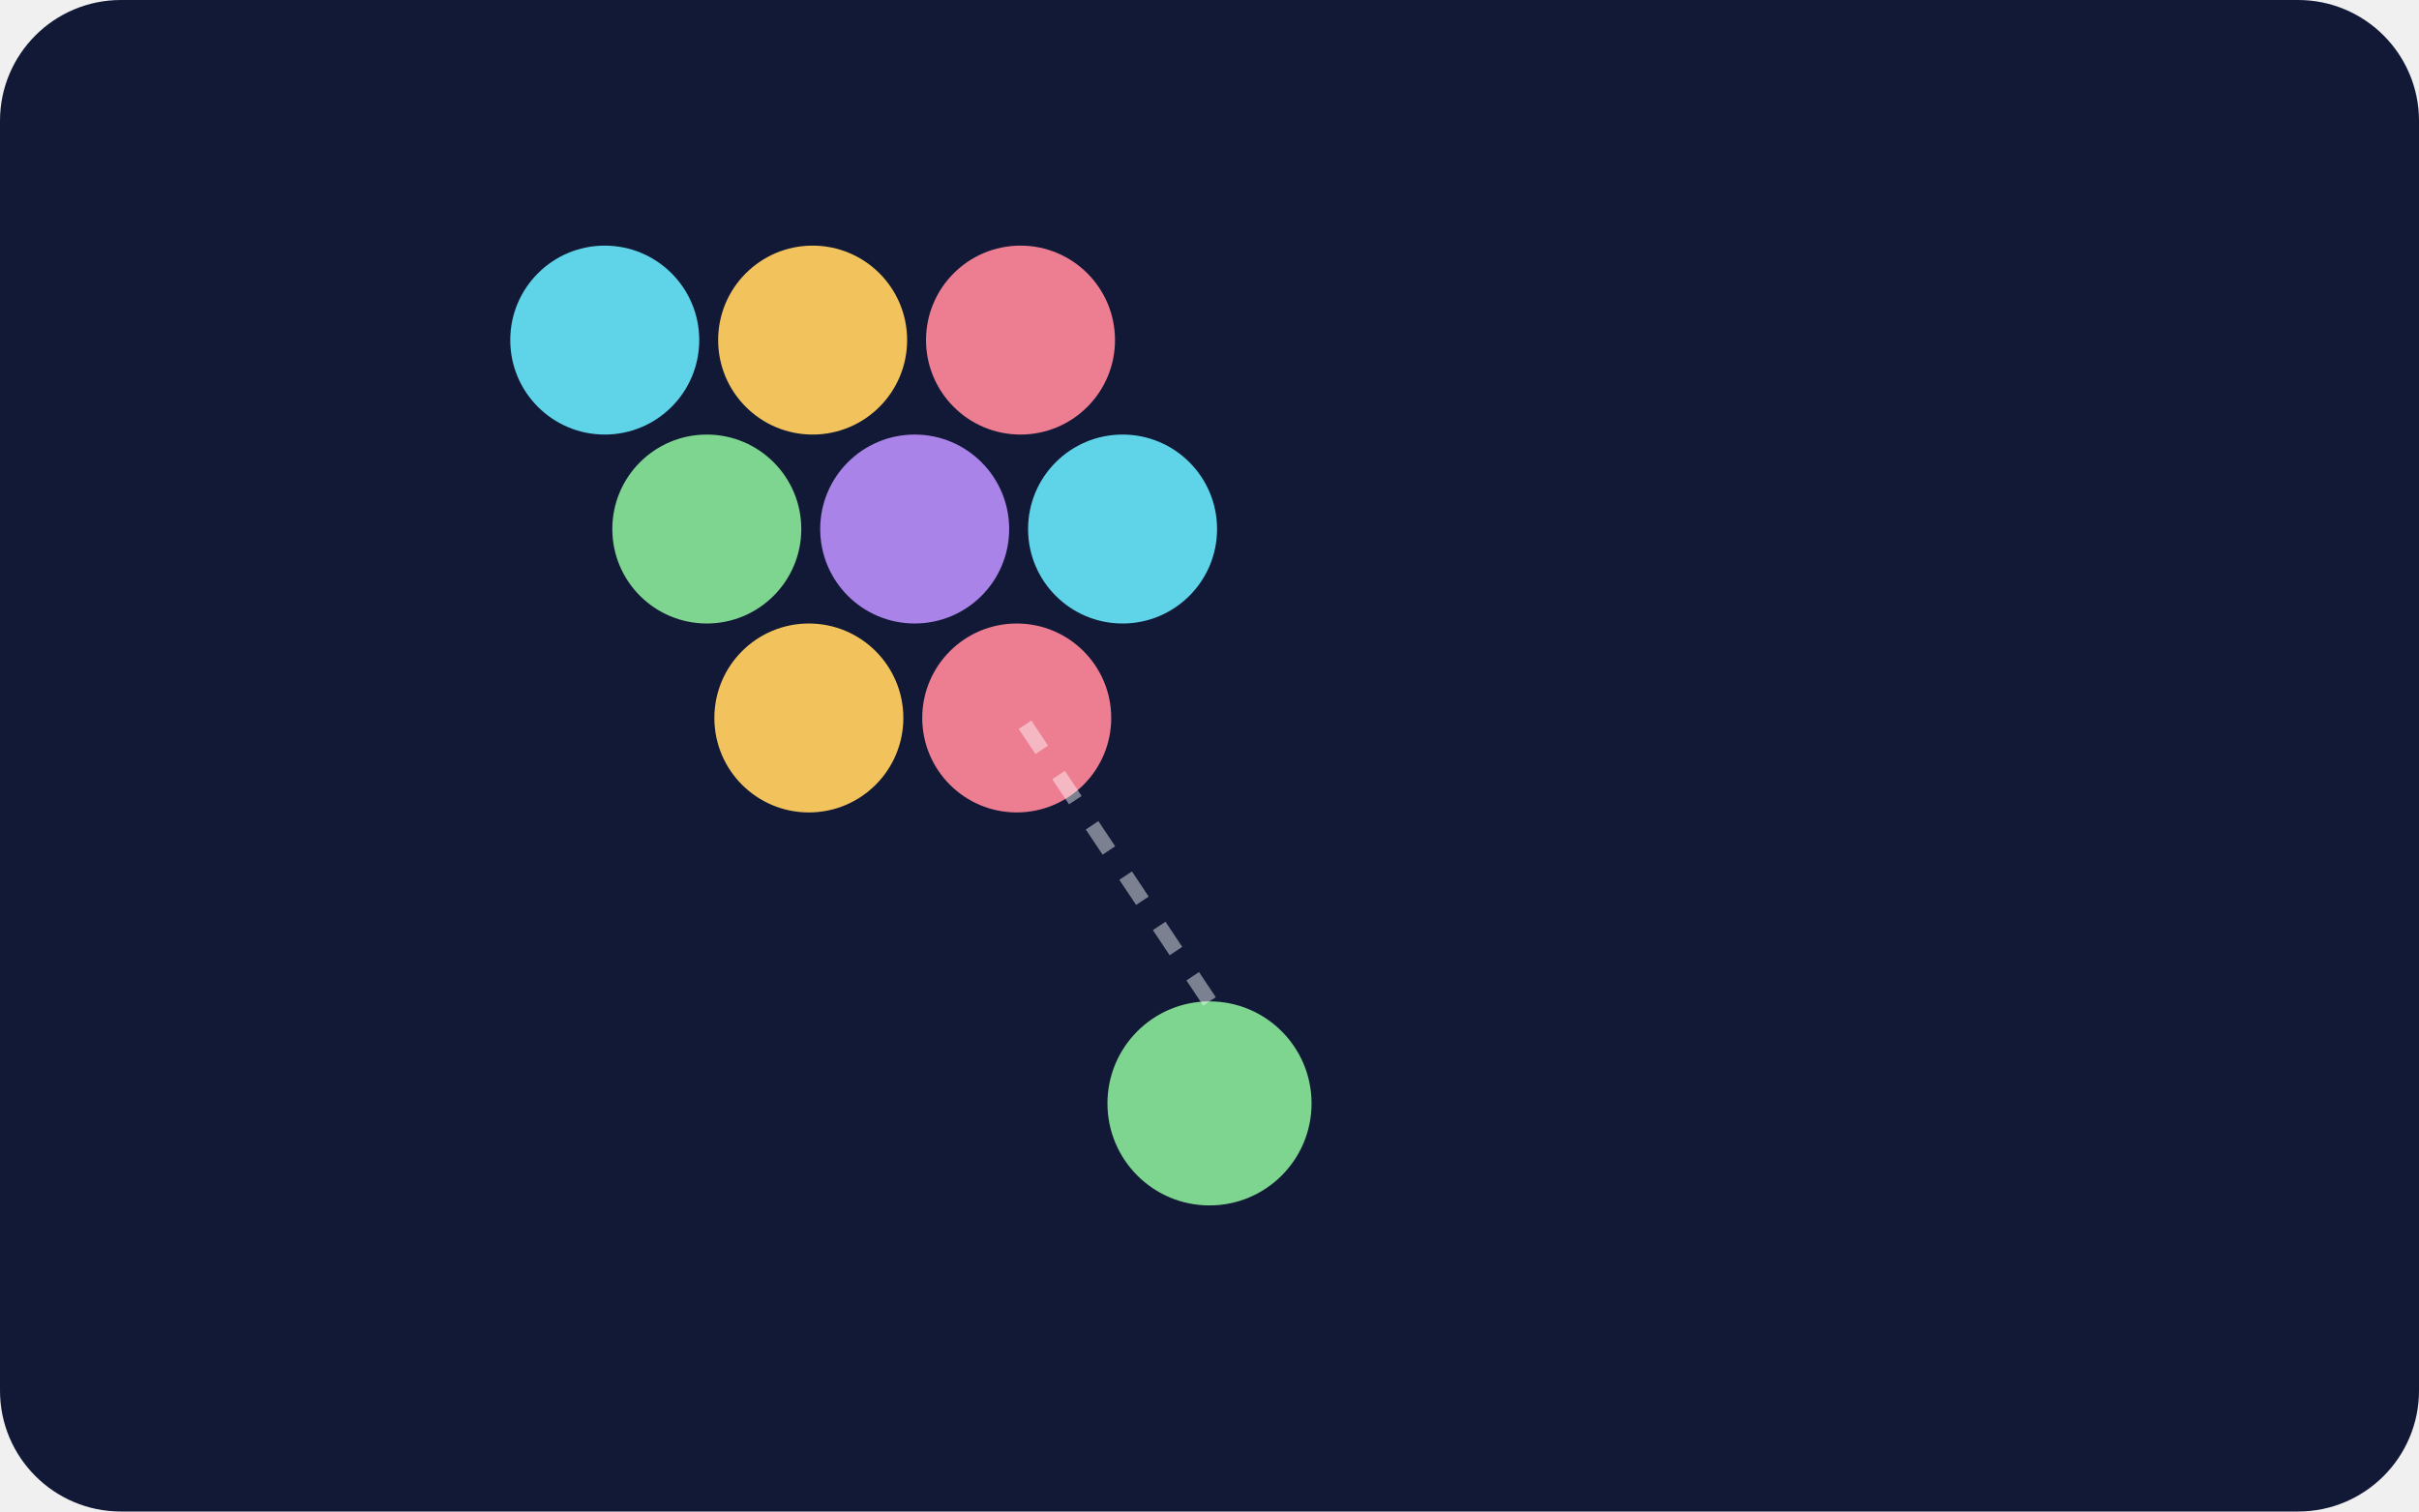
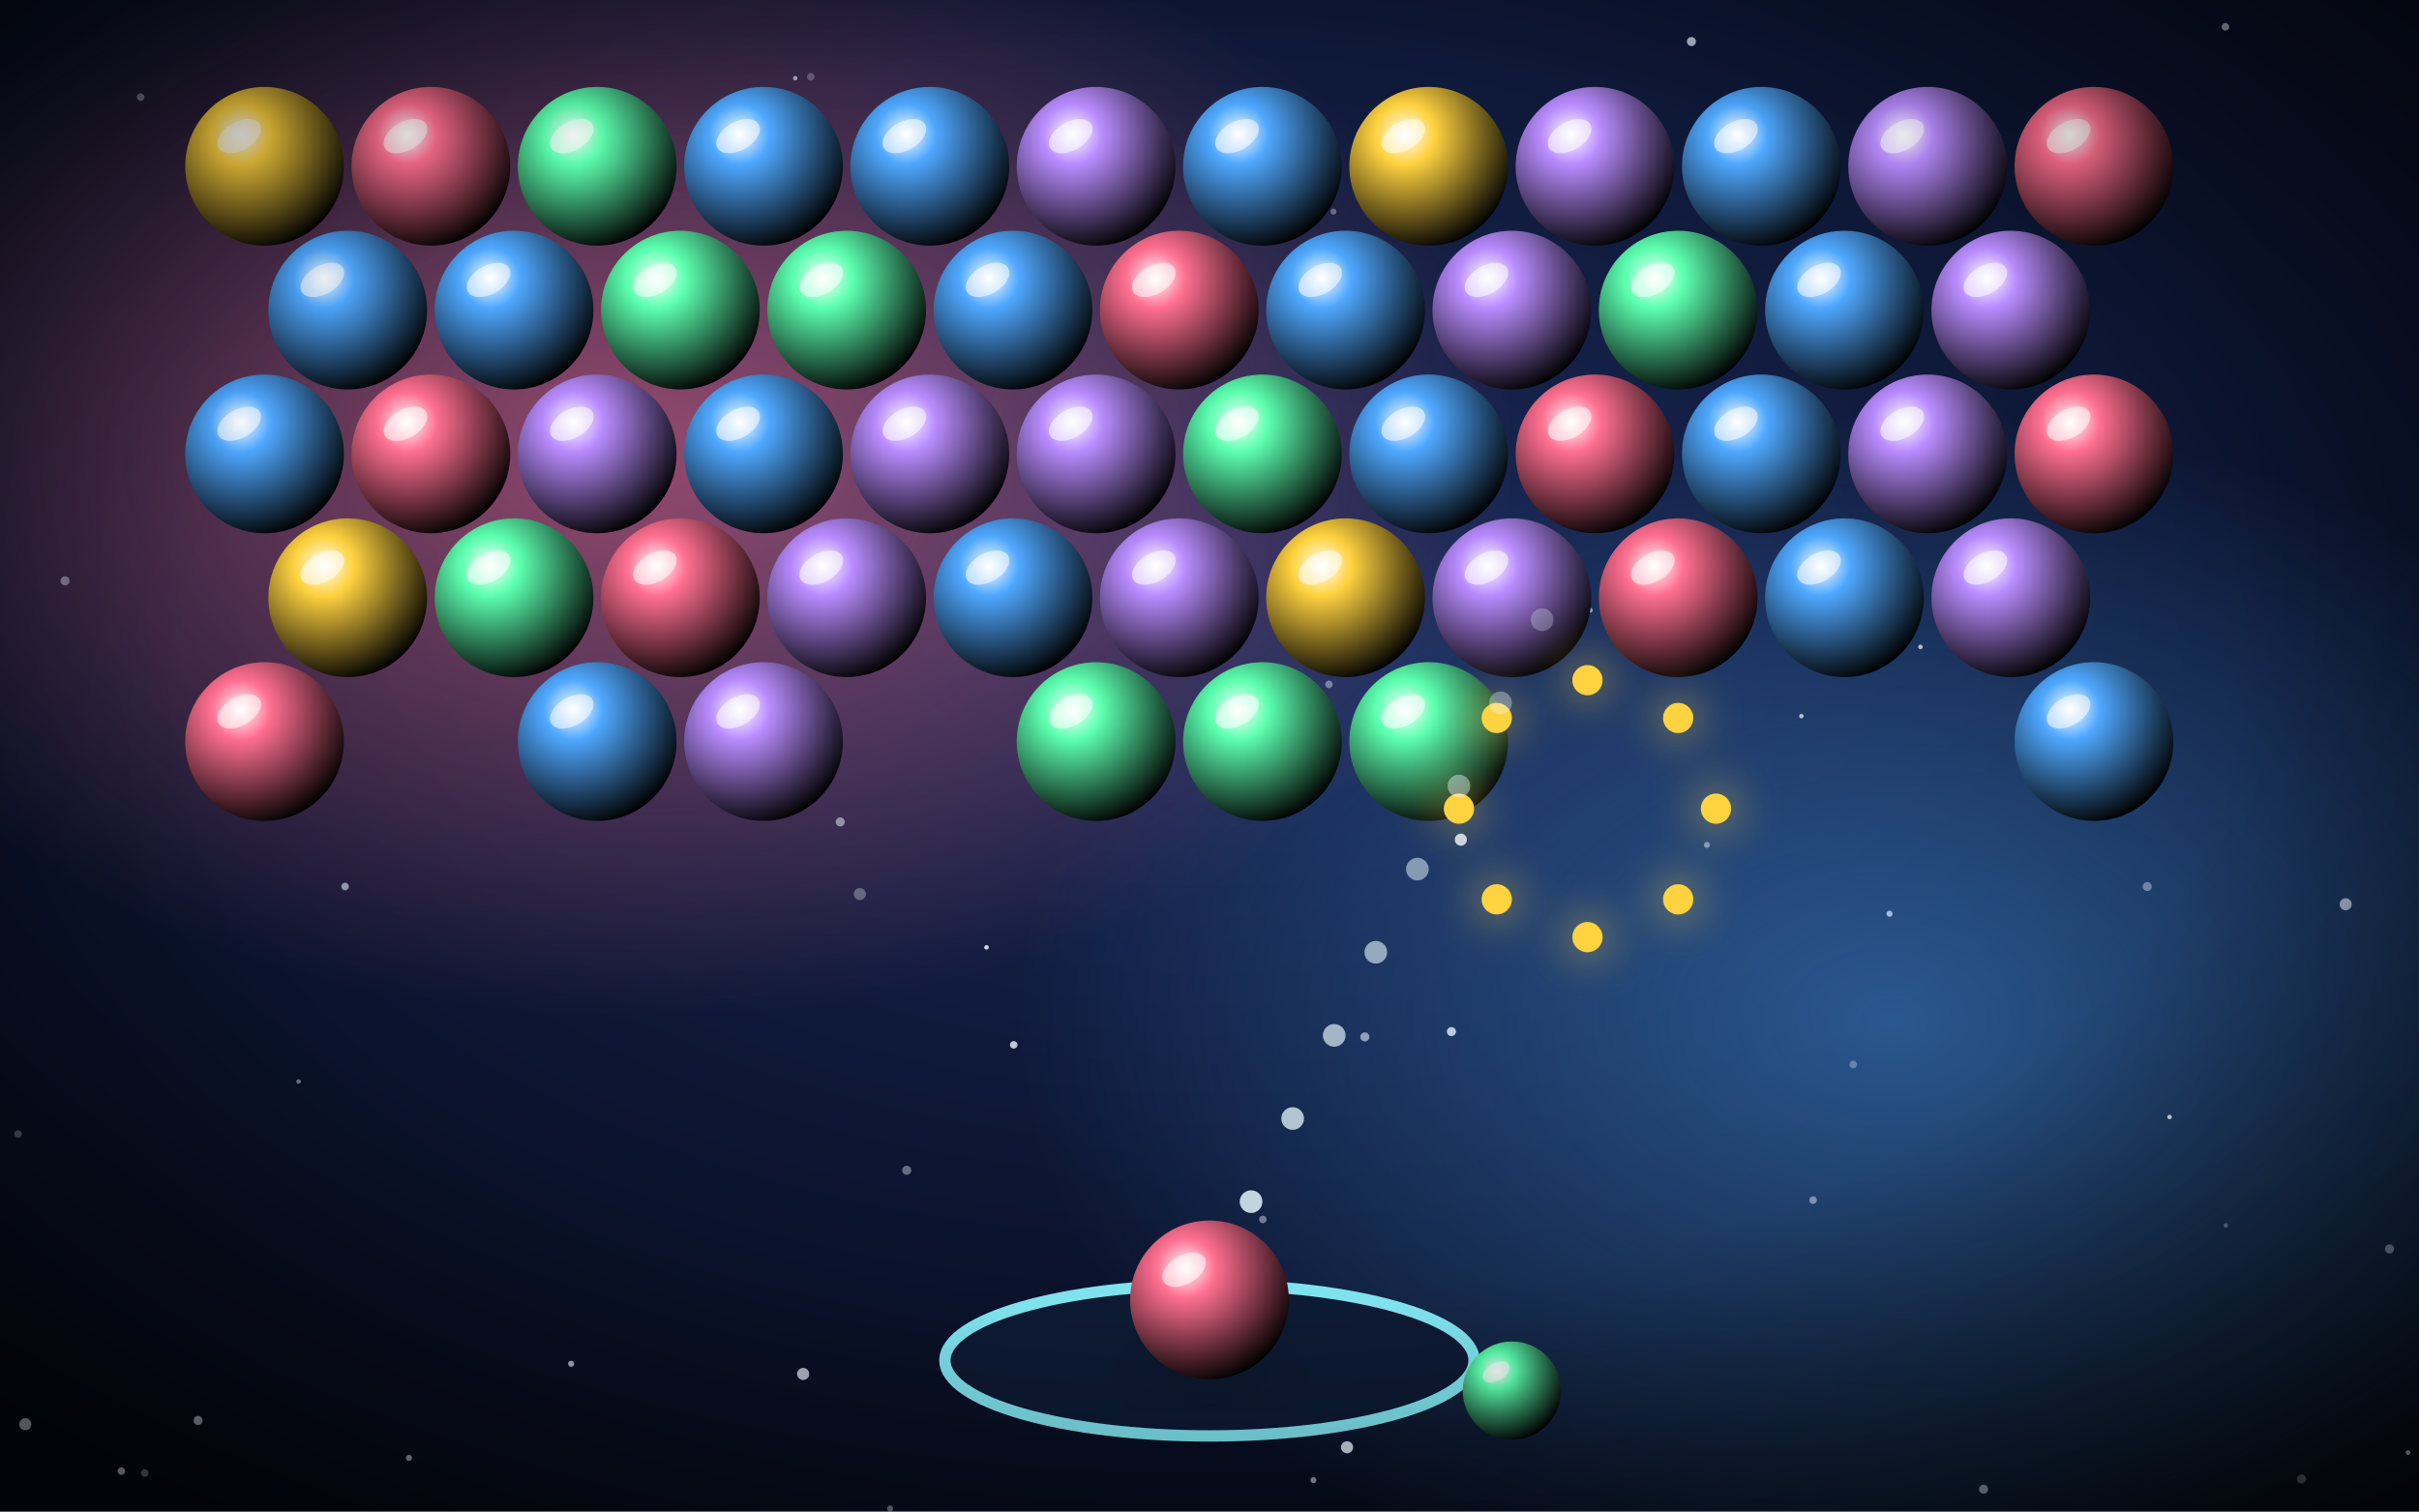
<svg xmlns="http://www.w3.org/2000/svg" viewBox="0 0 640 400">
-   <rect width="640" height="400" rx="32" fill="#111936" />
-   <g>
-     <circle cx="160" cy="90" r="25" fill="#5fd4e8" />
-     <circle cx="215" cy="90" r="25" fill="#f2c35c" />
-     <circle cx="270" cy="90" r="25" fill="#ed7d91" />
-     <circle cx="187" cy="140" r="25" fill="#7ed58f" />
-     <circle cx="242" cy="140" r="25" fill="#a983e8" />
-     <circle cx="297" cy="140" r="25" fill="#5fd4e8" />
-     <circle cx="214" cy="190" r="25" fill="#f2c35c" />
-     <circle cx="269" cy="190" r="25" fill="#ed7d91" />
+   <defs>
+     <radialGradient id="bg" cx="50%" cy="38%" r="75%">
+       <stop offset="0" stop-color="#1b2a5a" />
+       <stop offset=".55" stop-color="#0c1532" />
+       <stop offset="1" stop-color="#050913" />
+     </radialGradient>
+     <radialGradient id="neb1" cx="50%" cy="50%" r="50%">
+       <stop offset="0" stop-color="#ff6f91" stop-opacity=".55" />
+       <stop offset="1" stop-color="#ff6f91" stop-opacity="0" />
+     </radialGradient>
+     <radialGradient id="neb2" cx="50%" cy="50%" r="50%">
+       <stop offset="0" stop-color="#4fa8ff" stop-opacity=".45" />
+       <stop offset="1" stop-color="#4fa8ff" stop-opacity="0" />
+     </radialGradient>
+     <radialGradient id="floor" cx="50%" cy="50%" r="50%">
+       <stop offset="0" stop-color="#ff6f91" stop-opacity=".55" />
+       <stop offset="1" stop-color="#ff6f91" stop-opacity="0" />
+     </radialGradient>
+     <radialGradient id="vig" cx="50%" cy="45%" r="70%">
+       <stop offset=".6" stop-color="#000" stop-opacity="0" />
+       <stop offset="1" stop-color="#000" stop-opacity=".55" />
+     </radialGradient>
+     <linearGradient id="chrome" x1="0" y1="0" x2="0" y2="1">
+       <stop offset="0" stop-color="#f6fbff" />
+       <stop offset=".45" stop-color="#9fb0c4" />
+       <stop offset=".55" stop-color="#5d6c80" />
+       <stop offset="1" stop-color="#cfdbe8" />
+     </linearGradient>
+     <filter id="glow" x="-50%" y="-50%" width="200%" height="200%">
+       <feGaussianBlur stdDeviation="6" result="b" />
+       <feMerge>
+         <feMergeNode in="b" />
+         <feMergeNode in="SourceGraphic" />
+       </feMerge>
+     </filter>
+     <filter id="soft" x="-50%" y="-50%" width="200%" height="200%">
+       <feGaussianBlur stdDeviation="10" />
+     </filter>
+     <filter id="shadow" x="-30%" y="-30%" width="160%" height="160%">
+       <feDropShadow dx="0" dy="8" stdDeviation="8" flood-color="#000" flood-opacity=".55" />
+     </filter>
+   </defs>
+   <rect width="640" height="400" fill="url(#bg)" />
+   <ellipse cx="170" cy="120" rx="230" ry="150" fill="url(#neb1)" />
+   <ellipse cx="500" cy="270" rx="230" ry="160" fill="url(#neb2)" />
+   <circle cx="334.1" cy="322.7" r="1" fill="#e8f1ff" opacity="0.44" />
+   <circle cx="490.3" cy="281.7" r="1" fill="#e8f1ff" opacity="0.32" />
+   <circle cx="17.2" cy="153.7" r="1.2" fill="#e8f1ff" opacity="0.41" />
+   <circle cx="321.0" cy="127.0" r="1.2" fill="#e8f1ff" opacity="0.34" />
+   <circle cx="352.8" cy="56.0" r="0.8" fill="#e8f1ff" opacity="0.35" />
+   <circle cx="451.6" cy="223.6" r="0.8" fill="#e8f1ff" opacity="0.47" />
+   <circle cx="79.0" cy="286.2" r="0.6" fill="#e8f1ff" opacity="0.45" />
+   <circle cx="52.4" cy="375.9" r="1.2" fill="#e8f1ff" opacity="0.67" />
+   <circle cx="384.0" cy="273.0" r="1.2" fill="#e8f1ff" opacity="0.78" />
+   <circle cx="588.8" cy="7.1" r="1" fill="#e8f1ff" opacity="0.62" />
+   <circle cx="574.0" cy="295.6" r="0.6" fill="#e8f1ff" opacity="0.87" />
+   <circle cx="239.9" cy="309.7" r="1.2" fill="#e8f1ff" opacity="0.41" />
+   <circle cx="356.4" cy="383.0" r="1.6" fill="#e8f1ff" opacity="0.87" />
+   <circle cx="37.2" cy="25.7" r="1" fill="#e8f1ff" opacity="0.38" />
+   <circle cx="386.5" cy="222.2" r="1.6" fill="#e8f1ff" opacity="0.84" />
+   <circle cx="160.1" cy="123.0" r="1" fill="#e8f1ff" opacity="0.46" />
+   <circle cx="212.5" cy="363.6" r="1.6" fill="#e8f1ff" opacity="0.76" />
+   <circle cx="214.5" cy="20.3" r="1" fill="#e8f1ff" opacity="0.26" />
+   <circle cx="476.6" cy="189.5" r="0.6" fill="#e8f1ff" opacity="0.72" />
+   <circle cx="198.3" cy="30.0" r="1.2" fill="#e8f1ff" opacity="0.26" />
+   <circle cx="361.1" cy="274.4" r="1.2" fill="#e8f1ff" opacity="0.57" />
+   <circle cx="608.9" cy="391.4" r="1.2" fill="#e8f1ff" opacity="0.37" />
+   <circle cx="637.1" cy="384.4" r="0.6" fill="#e8f1ff" opacity="0.84" />
+   <circle cx="32.1" cy="389.3" r="1" fill="#e8f1ff" opacity="0.77" />
+   <circle cx="588.9" cy="324.3" r="0.6" fill="#e8f1ff" opacity="0.35" />
+   <circle cx="268.2" cy="276.5" r="1" fill="#e8f1ff" opacity="0.80" />
+   <circle cx="420.8" cy="161.5" r="0.6" fill="#e8f1ff" opacity="0.60" />
+   <circle cx="347.5" cy="391.7" r="0.8" fill="#e8f1ff" opacity="0.60" />
+   <circle cx="169.7" cy="65.4" r="1" fill="#e8f1ff" opacity="0.28" />
+   <circle cx="568.1" cy="234.6" r="1.2" fill="#e8f1ff" opacity="0.39" />
+   <circle cx="261.0" cy="250.7" r="0.6" fill="#e8f1ff" opacity="0.88" />
+   <circle cx="481.1" cy="91.6" r="1" fill="#e8f1ff" opacity="0.78" />
+   <circle cx="620.6" cy="239.3" r="1.6" fill="#e8f1ff" opacity="0.62" />
+   <circle cx="270.5" cy="357.4" r="1" fill="#e8f1ff" opacity="0.88" />
+   <circle cx="108.2" cy="385.8" r="0.8" fill="#e8f1ff" opacity="0.65" />
+   <circle cx="235.5" cy="399.2" r="0.8" fill="#e8f1ff" opacity="0.45" />
+   <circle cx="227.5" cy="236.6" r="1.6" fill="#e8f1ff" opacity="0.32" />
+   <circle cx="6.7" cy="376.9" r="1.6" fill="#e8f1ff" opacity="0.75" />
+   <circle cx="287.6" cy="178.2" r="1.6" fill="#e8f1ff" opacity="0.34" />
+   <circle cx="351.6" cy="181.1" r="1" fill="#e8f1ff" opacity="0.42" />
+   <circle cx="632.2" cy="330.5" r="1.2" fill="#e8f1ff" opacity="0.47" />
+   <circle cx="210.4" cy="20.7" r="0.6" fill="#e8f1ff" opacity="0.59" />
+   <circle cx="447.5" cy="11.0" r="1.2" fill="#e8f1ff" opacity="0.71" />
+   <circle cx="192.9" cy="81.6" r="0.6" fill="#e8f1ff" opacity="0.76" />
+   <circle cx="524.8" cy="394.1" r="1.2" fill="#e8f1ff" opacity="0.60" />
+   <circle cx="485.9" cy="88.8" r="0.6" fill="#e8f1ff" opacity="0.80" />
+   <circle cx="508.1" cy="171.2" r="0.6" fill="#e8f1ff" opacity="0.73" />
+   <circle cx="38.3" cy="389.8" r="1" fill="#e8f1ff" opacity="0.43" />
+   <circle cx="222.3" cy="217.5" r="1.2" fill="#e8f1ff" opacity="0.51" />
+   <circle cx="4.8" cy="300.1" r="1" fill="#e8f1ff" opacity="0.30" />
+   <circle cx="479.7" cy="317.6" r="1" fill="#e8f1ff" opacity="0.46" />
+   <circle cx="75.2" cy="50.9" r="0.8" fill="#e8f1ff" opacity="0.85" />
+   <circle cx="526.0" cy="177.0" r="1" fill="#e8f1ff" opacity="0.41" />
+   <circle cx="435.8" cy="124.2" r="0.8" fill="#e8f1ff" opacity="0.56" />
+   <circle cx="82.0" cy="201.9" r="1.6" fill="#e8f1ff" opacity="0.35" />
+   <circle cx="188.0" cy="174.4" r="1.6" fill="#e8f1ff" opacity="0.83" />
+   <circle cx="499.9" cy="241.8" r="0.8" fill="#e8f1ff" opacity="0.68" />
+   <circle cx="91.3" cy="234.6" r="1" fill="#e8f1ff" opacity="0.57" />
+   <circle cx="558.8" cy="112.6" r="1.2" fill="#e8f1ff" opacity="0.29" />
+   <circle cx="151.1" cy="360.9" r="0.8" fill="#e8f1ff" opacity="0.76" />
+   <defs>
+     <radialGradient id="o0_0" cx="35%" cy="30%" r="75%">
+       <stop offset="0" stop-color="#ffffff" />
+       <stop offset=".25" stop-color="#ffd23f" />
+       <stop offset="1" stop-color="#000" />
+     </radialGradient>
+   </defs>
+   <circle cx="70" cy="44.0" r="21" fill="url(#o0_0)" />
+   <ellipse cx="63.28" cy="36.02" rx="6.3" ry="3.78" fill="#fff" opacity=".55" transform="rotate(-30 63.28 36.02)" />
+   <defs>
+     <radialGradient id="o0_1" cx="35%" cy="30%" r="75%">
+       <stop offset="0" stop-color="#ffffff" />
+       <stop offset=".25" stop-color="#ff6f91" />
+       <stop offset="1" stop-color="#000" />
+     </radialGradient>
+   </defs>
+   <circle cx="114" cy="44.0" r="21" fill="url(#o0_1)" />
+   <ellipse cx="107.28" cy="36.02" rx="6.3" ry="3.78" fill="#fff" opacity=".55" transform="rotate(-30 107.28 36.02)" />
+   <defs>
+     <radialGradient id="o0_2" cx="35%" cy="30%" r="75%">
+       <stop offset="0" stop-color="#ffffff" />
+       <stop offset=".25" stop-color="#5cffb0" />
+       <stop offset="1" stop-color="#000" />
+     </radialGradient>
+   </defs>
+   <circle cx="158" cy="44.0" r="21" fill="url(#o0_2)" />
+   <ellipse cx="151.28" cy="36.02" rx="6.3" ry="3.78" fill="#fff" opacity=".55" transform="rotate(-30 151.28 36.02)" />
+   <defs>
+     <radialGradient id="o0_3" cx="35%" cy="30%" r="75%">
+       <stop offset="0" stop-color="#ffffff" />
+       <stop offset=".25" stop-color="#4fa8ff" />
+       <stop offset="1" stop-color="#000" />
+     </radialGradient>
+   </defs>
+   <circle cx="202" cy="44.0" r="21" fill="url(#o0_3)" />
+   <ellipse cx="195.28" cy="36.02" rx="6.3" ry="3.78" fill="#fff" opacity=".55" transform="rotate(-30 195.28 36.02)" />
+   <defs>
+     <radialGradient id="o0_4" cx="35%" cy="30%" r="75%">
+       <stop offset="0" stop-color="#ffffff" />
+       <stop offset=".25" stop-color="#4fa8ff" />
+       <stop offset="1" stop-color="#000" />
+     </radialGradient>
+   </defs>
+   <circle cx="246" cy="44.0" r="21" fill="url(#o0_4)" />
+   <ellipse cx="239.28" cy="36.02" rx="6.3" ry="3.78" fill="#fff" opacity=".55" transform="rotate(-30 239.28 36.02)" />
+   <defs>
+     <radialGradient id="o0_5" cx="35%" cy="30%" r="75%">
+       <stop offset="0" stop-color="#ffffff" />
+       <stop offset=".25" stop-color="#b98cff" />
+       <stop offset="1" stop-color="#000" />
+     </radialGradient>
+   </defs>
+   <circle cx="290" cy="44.0" r="21" fill="url(#o0_5)" />
+   <ellipse cx="283.28" cy="36.02" rx="6.3" ry="3.78" fill="#fff" opacity=".55" transform="rotate(-30 283.28 36.02)" />
+   <defs>
+     <radialGradient id="o0_6" cx="35%" cy="30%" r="75%">
+       <stop offset="0" stop-color="#ffffff" />
+       <stop offset=".25" stop-color="#4fa8ff" />
+       <stop offset="1" stop-color="#000" />
+     </radialGradient>
+   </defs>
+   <circle cx="334" cy="44.0" r="21" fill="url(#o0_6)" />
+   <ellipse cx="327.28" cy="36.02" rx="6.3" ry="3.78" fill="#fff" opacity=".55" transform="rotate(-30 327.28 36.02)" />
+   <defs>
+     <radialGradient id="o0_7" cx="35%" cy="30%" r="75%">
+       <stop offset="0" stop-color="#ffffff" />
+       <stop offset=".25" stop-color="#ffd23f" />
+       <stop offset="1" stop-color="#000" />
+     </radialGradient>
+   </defs>
+   <circle cx="378" cy="44.0" r="21" fill="url(#o0_7)" />
+   <ellipse cx="371.28" cy="36.02" rx="6.3" ry="3.78" fill="#fff" opacity=".55" transform="rotate(-30 371.28 36.02)" />
+   <defs>
+     <radialGradient id="o0_8" cx="35%" cy="30%" r="75%">
+       <stop offset="0" stop-color="#ffffff" />
+       <stop offset=".25" stop-color="#b98cff" />
+       <stop offset="1" stop-color="#000" />
+     </radialGradient>
+   </defs>
+   <circle cx="422" cy="44.0" r="21" fill="url(#o0_8)" />
+   <ellipse cx="415.28" cy="36.02" rx="6.3" ry="3.78" fill="#fff" opacity=".55" transform="rotate(-30 415.28 36.02)" />
+   <defs>
+     <radialGradient id="o0_9" cx="35%" cy="30%" r="75%">
+       <stop offset="0" stop-color="#ffffff" />
+       <stop offset=".25" stop-color="#4fa8ff" />
+       <stop offset="1" stop-color="#000" />
+     </radialGradient>
+   </defs>
+   <circle cx="466" cy="44.0" r="21" fill="url(#o0_9)" />
+   <ellipse cx="459.28" cy="36.02" rx="6.3" ry="3.78" fill="#fff" opacity=".55" transform="rotate(-30 459.28 36.02)" />
+   <defs>
+     <radialGradient id="o0_10" cx="35%" cy="30%" r="75%">
+       <stop offset="0" stop-color="#ffffff" />
+       <stop offset=".25" stop-color="#b98cff" />
+       <stop offset="1" stop-color="#000" />
+     </radialGradient>
+   </defs>
+   <circle cx="510" cy="44.0" r="21" fill="url(#o0_10)" />
+   <ellipse cx="503.28" cy="36.02" rx="6.3" ry="3.78" fill="#fff" opacity=".55" transform="rotate(-30 503.28 36.02)" />
+   <defs>
+     <radialGradient id="o0_11" cx="35%" cy="30%" r="75%">
+       <stop offset="0" stop-color="#ffffff" />
+       <stop offset=".25" stop-color="#ff6f91" />
+       <stop offset="1" stop-color="#000" />
+     </radialGradient>
+   </defs>
+   <circle cx="554" cy="44.0" r="21" fill="url(#o0_11)" />
+   <ellipse cx="547.28" cy="36.02" rx="6.3" ry="3.78" fill="#fff" opacity=".55" transform="rotate(-30 547.28 36.02)" />
+   <defs>
+     <radialGradient id="o1_0" cx="35%" cy="30%" r="75%">
+       <stop offset="0" stop-color="#ffffff" />
+       <stop offset=".25" stop-color="#4fa8ff" />
+       <stop offset="1" stop-color="#000" />
+     </radialGradient>
+   </defs>
+   <circle cx="92" cy="82.06" r="21" fill="url(#o1_0)" />
+   <ellipse cx="85.28" cy="74.08" rx="6.3" ry="3.78" fill="#fff" opacity=".55" transform="rotate(-30 85.28 74.08)" />
+   <defs>
+     <radialGradient id="o1_1" cx="35%" cy="30%" r="75%">
+       <stop offset="0" stop-color="#ffffff" />
+       <stop offset=".25" stop-color="#4fa8ff" />
+       <stop offset="1" stop-color="#000" />
+     </radialGradient>
+   </defs>
+   <circle cx="136" cy="82.06" r="21" fill="url(#o1_1)" />
+   <ellipse cx="129.28" cy="74.08" rx="6.3" ry="3.78" fill="#fff" opacity=".55" transform="rotate(-30 129.28 74.08)" />
+   <defs>
+     <radialGradient id="o1_2" cx="35%" cy="30%" r="75%">
+       <stop offset="0" stop-color="#ffffff" />
+       <stop offset=".25" stop-color="#5cffb0" />
+       <stop offset="1" stop-color="#000" />
+     </radialGradient>
+   </defs>
+   <circle cx="180" cy="82.06" r="21" fill="url(#o1_2)" />
+   <ellipse cx="173.28" cy="74.08" rx="6.3" ry="3.78" fill="#fff" opacity=".55" transform="rotate(-30 173.28 74.08)" />
+   <defs>
+     <radialGradient id="o1_3" cx="35%" cy="30%" r="75%">
+       <stop offset="0" stop-color="#ffffff" />
+       <stop offset=".25" stop-color="#5cffb0" />
+       <stop offset="1" stop-color="#000" />
+     </radialGradient>
+   </defs>
+   <circle cx="224" cy="82.06" r="21" fill="url(#o1_3)" />
+   <ellipse cx="217.28" cy="74.08" rx="6.3" ry="3.78" fill="#fff" opacity=".55" transform="rotate(-30 217.28 74.08)" />
+   <defs>
+     <radialGradient id="o1_4" cx="35%" cy="30%" r="75%">
+       <stop offset="0" stop-color="#ffffff" />
+       <stop offset=".25" stop-color="#4fa8ff" />
+       <stop offset="1" stop-color="#000" />
+     </radialGradient>
+   </defs>
+   <circle cx="268" cy="82.06" r="21" fill="url(#o1_4)" />
+   <ellipse cx="261.28" cy="74.08" rx="6.3" ry="3.78" fill="#fff" opacity=".55" transform="rotate(-30 261.28 74.08)" />
+   <defs>
+     <radialGradient id="o1_5" cx="35%" cy="30%" r="75%">
+       <stop offset="0" stop-color="#ffffff" />
+       <stop offset=".25" stop-color="#ff6f91" />
+       <stop offset="1" stop-color="#000" />
+     </radialGradient>
+   </defs>
+   <circle cx="312" cy="82.06" r="21" fill="url(#o1_5)" />
+   <ellipse cx="305.28" cy="74.08" rx="6.3" ry="3.78" fill="#fff" opacity=".55" transform="rotate(-30 305.28 74.08)" />
+   <defs>
+     <radialGradient id="o1_6" cx="35%" cy="30%" r="75%">
+       <stop offset="0" stop-color="#ffffff" />
+       <stop offset=".25" stop-color="#4fa8ff" />
+       <stop offset="1" stop-color="#000" />
+     </radialGradient>
+   </defs>
+   <circle cx="356" cy="82.06" r="21" fill="url(#o1_6)" />
+   <ellipse cx="349.28" cy="74.08" rx="6.3" ry="3.78" fill="#fff" opacity=".55" transform="rotate(-30 349.28 74.08)" />
+   <defs>
+     <radialGradient id="o1_7" cx="35%" cy="30%" r="75%">
+       <stop offset="0" stop-color="#ffffff" />
+       <stop offset=".25" stop-color="#b98cff" />
+       <stop offset="1" stop-color="#000" />
+     </radialGradient>
+   </defs>
+   <circle cx="400" cy="82.06" r="21" fill="url(#o1_7)" />
+   <ellipse cx="393.28" cy="74.08" rx="6.3" ry="3.78" fill="#fff" opacity=".55" transform="rotate(-30 393.28 74.08)" />
+   <defs>
+     <radialGradient id="o1_8" cx="35%" cy="30%" r="75%">
+       <stop offset="0" stop-color="#ffffff" />
+       <stop offset=".25" stop-color="#5cffb0" />
+       <stop offset="1" stop-color="#000" />
+     </radialGradient>
+   </defs>
+   <circle cx="444" cy="82.06" r="21" fill="url(#o1_8)" />
+   <ellipse cx="437.28" cy="74.08" rx="6.3" ry="3.78" fill="#fff" opacity=".55" transform="rotate(-30 437.28 74.08)" />
+   <defs>
+     <radialGradient id="o1_9" cx="35%" cy="30%" r="75%">
+       <stop offset="0" stop-color="#ffffff" />
+       <stop offset=".25" stop-color="#4fa8ff" />
+       <stop offset="1" stop-color="#000" />
+     </radialGradient>
+   </defs>
+   <circle cx="488" cy="82.06" r="21" fill="url(#o1_9)" />
+   <ellipse cx="481.28" cy="74.08" rx="6.3" ry="3.78" fill="#fff" opacity=".55" transform="rotate(-30 481.28 74.08)" />
+   <defs>
+     <radialGradient id="o1_10" cx="35%" cy="30%" r="75%">
+       <stop offset="0" stop-color="#ffffff" />
+       <stop offset=".25" stop-color="#b98cff" />
+       <stop offset="1" stop-color="#000" />
+     </radialGradient>
+   </defs>
+   <circle cx="532" cy="82.06" r="21" fill="url(#o1_10)" />
+   <ellipse cx="525.28" cy="74.08" rx="6.3" ry="3.78" fill="#fff" opacity=".55" transform="rotate(-30 525.28 74.08)" />
+   <defs>
+     <radialGradient id="o2_0" cx="35%" cy="30%" r="75%">
+       <stop offset="0" stop-color="#ffffff" />
+       <stop offset=".25" stop-color="#4fa8ff" />
+       <stop offset="1" stop-color="#000" />
+     </radialGradient>
+   </defs>
+   <circle cx="70" cy="120.12" r="21" fill="url(#o2_0)" />
+   <ellipse cx="63.28" cy="112.14" rx="6.3" ry="3.78" fill="#fff" opacity=".55" transform="rotate(-30 63.28 112.14)" />
+   <defs>
+     <radialGradient id="o2_1" cx="35%" cy="30%" r="75%">
+       <stop offset="0" stop-color="#ffffff" />
+       <stop offset=".25" stop-color="#ff6f91" />
+       <stop offset="1" stop-color="#000" />
+     </radialGradient>
+   </defs>
+   <circle cx="114" cy="120.12" r="21" fill="url(#o2_1)" />
+   <ellipse cx="107.28" cy="112.14" rx="6.3" ry="3.78" fill="#fff" opacity=".55" transform="rotate(-30 107.28 112.14)" />
+   <defs>
+     <radialGradient id="o2_2" cx="35%" cy="30%" r="75%">
+       <stop offset="0" stop-color="#ffffff" />
+       <stop offset=".25" stop-color="#b98cff" />
+       <stop offset="1" stop-color="#000" />
+     </radialGradient>
+   </defs>
+   <circle cx="158" cy="120.12" r="21" fill="url(#o2_2)" />
+   <ellipse cx="151.28" cy="112.14" rx="6.3" ry="3.78" fill="#fff" opacity=".55" transform="rotate(-30 151.28 112.14)" />
+   <defs>
+     <radialGradient id="o2_3" cx="35%" cy="30%" r="75%">
+       <stop offset="0" stop-color="#ffffff" />
+       <stop offset=".25" stop-color="#4fa8ff" />
+       <stop offset="1" stop-color="#000" />
+     </radialGradient>
+   </defs>
+   <circle cx="202" cy="120.12" r="21" fill="url(#o2_3)" />
+   <ellipse cx="195.28" cy="112.14" rx="6.3" ry="3.78" fill="#fff" opacity=".55" transform="rotate(-30 195.28 112.14)" />
+   <defs>
+     <radialGradient id="o2_4" cx="35%" cy="30%" r="75%">
+       <stop offset="0" stop-color="#ffffff" />
+       <stop offset=".25" stop-color="#b98cff" />
+       <stop offset="1" stop-color="#000" />
+     </radialGradient>
+   </defs>
+   <circle cx="246" cy="120.12" r="21" fill="url(#o2_4)" />
+   <ellipse cx="239.28" cy="112.14" rx="6.3" ry="3.78" fill="#fff" opacity=".55" transform="rotate(-30 239.28 112.14)" />
+   <defs>
+     <radialGradient id="o2_5" cx="35%" cy="30%" r="75%">
+       <stop offset="0" stop-color="#ffffff" />
+       <stop offset=".25" stop-color="#b98cff" />
+       <stop offset="1" stop-color="#000" />
+     </radialGradient>
+   </defs>
+   <circle cx="290" cy="120.12" r="21" fill="url(#o2_5)" />
+   <ellipse cx="283.28" cy="112.14" rx="6.3" ry="3.78" fill="#fff" opacity=".55" transform="rotate(-30 283.28 112.14)" />
+   <defs>
+     <radialGradient id="o2_6" cx="35%" cy="30%" r="75%">
+       <stop offset="0" stop-color="#ffffff" />
+       <stop offset=".25" stop-color="#5cffb0" />
+       <stop offset="1" stop-color="#000" />
+     </radialGradient>
+   </defs>
+   <circle cx="334" cy="120.12" r="21" fill="url(#o2_6)" />
+   <ellipse cx="327.28" cy="112.14" rx="6.3" ry="3.78" fill="#fff" opacity=".55" transform="rotate(-30 327.28 112.14)" />
+   <defs>
+     <radialGradient id="o2_7" cx="35%" cy="30%" r="75%">
+       <stop offset="0" stop-color="#ffffff" />
+       <stop offset=".25" stop-color="#4fa8ff" />
+       <stop offset="1" stop-color="#000" />
+     </radialGradient>
+   </defs>
+   <circle cx="378" cy="120.12" r="21" fill="url(#o2_7)" />
+   <ellipse cx="371.28" cy="112.14" rx="6.3" ry="3.78" fill="#fff" opacity=".55" transform="rotate(-30 371.28 112.14)" />
+   <defs>
+     <radialGradient id="o2_8" cx="35%" cy="30%" r="75%">
+       <stop offset="0" stop-color="#ffffff" />
+       <stop offset=".25" stop-color="#ff6f91" />
+       <stop offset="1" stop-color="#000" />
+     </radialGradient>
+   </defs>
+   <circle cx="422" cy="120.12" r="21" fill="url(#o2_8)" />
+   <ellipse cx="415.28" cy="112.14" rx="6.3" ry="3.78" fill="#fff" opacity=".55" transform="rotate(-30 415.28 112.14)" />
+   <defs>
+     <radialGradient id="o2_9" cx="35%" cy="30%" r="75%">
+       <stop offset="0" stop-color="#ffffff" />
+       <stop offset=".25" stop-color="#4fa8ff" />
+       <stop offset="1" stop-color="#000" />
+     </radialGradient>
+   </defs>
+   <circle cx="466" cy="120.12" r="21" fill="url(#o2_9)" />
+   <ellipse cx="459.28" cy="112.14" rx="6.3" ry="3.78" fill="#fff" opacity=".55" transform="rotate(-30 459.28 112.14)" />
+   <defs>
+     <radialGradient id="o2_10" cx="35%" cy="30%" r="75%">
+       <stop offset="0" stop-color="#ffffff" />
+       <stop offset=".25" stop-color="#b98cff" />
+       <stop offset="1" stop-color="#000" />
+     </radialGradient>
+   </defs>
+   <circle cx="510" cy="120.12" r="21" fill="url(#o2_10)" />
+   <ellipse cx="503.28" cy="112.14" rx="6.3" ry="3.78" fill="#fff" opacity=".55" transform="rotate(-30 503.28 112.14)" />
+   <defs>
+     <radialGradient id="o2_11" cx="35%" cy="30%" r="75%">
+       <stop offset="0" stop-color="#ffffff" />
+       <stop offset=".25" stop-color="#ff6f91" />
+       <stop offset="1" stop-color="#000" />
+     </radialGradient>
+   </defs>
+   <circle cx="554" cy="120.12" r="21" fill="url(#o2_11)" />
+   <ellipse cx="547.28" cy="112.14" rx="6.3" ry="3.78" fill="#fff" opacity=".55" transform="rotate(-30 547.28 112.14)" />
+   <defs>
+     <radialGradient id="o3_0" cx="35%" cy="30%" r="75%">
+       <stop offset="0" stop-color="#ffffff" />
+       <stop offset=".25" stop-color="#ffd23f" />
+       <stop offset="1" stop-color="#000" />
+     </radialGradient>
+   </defs>
+   <circle cx="92" cy="158.18" r="21" fill="url(#o3_0)" />
+   <ellipse cx="85.28" cy="150.2" rx="6.3" ry="3.78" fill="#fff" opacity=".55" transform="rotate(-30 85.28 150.2)" />
+   <defs>
+     <radialGradient id="o3_1" cx="35%" cy="30%" r="75%">
+       <stop offset="0" stop-color="#ffffff" />
+       <stop offset=".25" stop-color="#5cffb0" />
+       <stop offset="1" stop-color="#000" />
+     </radialGradient>
+   </defs>
+   <circle cx="136" cy="158.18" r="21" fill="url(#o3_1)" />
+   <ellipse cx="129.28" cy="150.2" rx="6.3" ry="3.78" fill="#fff" opacity=".55" transform="rotate(-30 129.28 150.2)" />
+   <defs>
+     <radialGradient id="o3_2" cx="35%" cy="30%" r="75%">
+       <stop offset="0" stop-color="#ffffff" />
+       <stop offset=".25" stop-color="#ff6f91" />
+       <stop offset="1" stop-color="#000" />
+     </radialGradient>
+   </defs>
+   <circle cx="180" cy="158.18" r="21" fill="url(#o3_2)" />
+   <ellipse cx="173.28" cy="150.2" rx="6.3" ry="3.78" fill="#fff" opacity=".55" transform="rotate(-30 173.28 150.2)" />
+   <defs>
+     <radialGradient id="o3_3" cx="35%" cy="30%" r="75%">
+       <stop offset="0" stop-color="#ffffff" />
+       <stop offset=".25" stop-color="#b98cff" />
+       <stop offset="1" stop-color="#000" />
+     </radialGradient>
+   </defs>
+   <circle cx="224" cy="158.18" r="21" fill="url(#o3_3)" />
+   <ellipse cx="217.28" cy="150.2" rx="6.3" ry="3.78" fill="#fff" opacity=".55" transform="rotate(-30 217.28 150.2)" />
+   <defs>
+     <radialGradient id="o3_4" cx="35%" cy="30%" r="75%">
+       <stop offset="0" stop-color="#ffffff" />
+       <stop offset=".25" stop-color="#4fa8ff" />
+       <stop offset="1" stop-color="#000" />
+     </radialGradient>
+   </defs>
+   <circle cx="268" cy="158.18" r="21" fill="url(#o3_4)" />
+   <ellipse cx="261.28" cy="150.2" rx="6.3" ry="3.78" fill="#fff" opacity=".55" transform="rotate(-30 261.28 150.2)" />
+   <defs>
+     <radialGradient id="o3_5" cx="35%" cy="30%" r="75%">
+       <stop offset="0" stop-color="#ffffff" />
+       <stop offset=".25" stop-color="#b98cff" />
+       <stop offset="1" stop-color="#000" />
+     </radialGradient>
+   </defs>
+   <circle cx="312" cy="158.18" r="21" fill="url(#o3_5)" />
+   <ellipse cx="305.28" cy="150.2" rx="6.3" ry="3.78" fill="#fff" opacity=".55" transform="rotate(-30 305.28 150.2)" />
+   <defs>
+     <radialGradient id="o3_6" cx="35%" cy="30%" r="75%">
+       <stop offset="0" stop-color="#ffffff" />
+       <stop offset=".25" stop-color="#ffd23f" />
+       <stop offset="1" stop-color="#000" />
+     </radialGradient>
+   </defs>
+   <circle cx="356" cy="158.18" r="21" fill="url(#o3_6)" />
+   <ellipse cx="349.28" cy="150.2" rx="6.3" ry="3.78" fill="#fff" opacity=".55" transform="rotate(-30 349.28 150.2)" />
+   <defs>
+     <radialGradient id="o3_7" cx="35%" cy="30%" r="75%">
+       <stop offset="0" stop-color="#ffffff" />
+       <stop offset=".25" stop-color="#b98cff" />
+       <stop offset="1" stop-color="#000" />
+     </radialGradient>
+   </defs>
+   <circle cx="400" cy="158.18" r="21" fill="url(#o3_7)" />
+   <ellipse cx="393.28" cy="150.2" rx="6.3" ry="3.78" fill="#fff" opacity=".55" transform="rotate(-30 393.28 150.2)" />
+   <defs>
+     <radialGradient id="o3_8" cx="35%" cy="30%" r="75%">
+       <stop offset="0" stop-color="#ffffff" />
+       <stop offset=".25" stop-color="#ff6f91" />
+       <stop offset="1" stop-color="#000" />
+     </radialGradient>
+   </defs>
+   <circle cx="444" cy="158.18" r="21" fill="url(#o3_8)" />
+   <ellipse cx="437.28" cy="150.2" rx="6.3" ry="3.78" fill="#fff" opacity=".55" transform="rotate(-30 437.28 150.2)" />
+   <defs>
+     <radialGradient id="o3_9" cx="35%" cy="30%" r="75%">
+       <stop offset="0" stop-color="#ffffff" />
+       <stop offset=".25" stop-color="#4fa8ff" />
+       <stop offset="1" stop-color="#000" />
+     </radialGradient>
+   </defs>
+   <circle cx="488" cy="158.18" r="21" fill="url(#o3_9)" />
+   <ellipse cx="481.28" cy="150.2" rx="6.3" ry="3.78" fill="#fff" opacity=".55" transform="rotate(-30 481.28 150.2)" />
+   <defs>
+     <radialGradient id="o3_10" cx="35%" cy="30%" r="75%">
+       <stop offset="0" stop-color="#ffffff" />
+       <stop offset=".25" stop-color="#b98cff" />
+       <stop offset="1" stop-color="#000" />
+     </radialGradient>
+   </defs>
+   <circle cx="532" cy="158.18" r="21" fill="url(#o3_10)" />
+   <ellipse cx="525.28" cy="150.2" rx="6.3" ry="3.78" fill="#fff" opacity=".55" transform="rotate(-30 525.28 150.2)" />
+   <defs>
+     <radialGradient id="o4_0" cx="35%" cy="30%" r="75%">
+       <stop offset="0" stop-color="#ffffff" />
+       <stop offset=".25" stop-color="#ff6f91" />
+       <stop offset="1" stop-color="#000" />
+     </radialGradient>
+   </defs>
+   <circle cx="70" cy="196.24" r="21" fill="url(#o4_0)" />
+   <ellipse cx="63.28" cy="188.26" rx="6.3" ry="3.78" fill="#fff" opacity=".55" transform="rotate(-30 63.28 188.26)" />
+   <defs>
+     <radialGradient id="o4_2" cx="35%" cy="30%" r="75%">
+       <stop offset="0" stop-color="#ffffff" />
+       <stop offset=".25" stop-color="#4fa8ff" />
+       <stop offset="1" stop-color="#000" />
+     </radialGradient>
+   </defs>
+   <circle cx="158" cy="196.24" r="21" fill="url(#o4_2)" />
+   <ellipse cx="151.28" cy="188.26" rx="6.3" ry="3.78" fill="#fff" opacity=".55" transform="rotate(-30 151.28 188.26)" />
+   <defs>
+     <radialGradient id="o4_3" cx="35%" cy="30%" r="75%">
+       <stop offset="0" stop-color="#ffffff" />
+       <stop offset=".25" stop-color="#b98cff" />
+       <stop offset="1" stop-color="#000" />
+     </radialGradient>
+   </defs>
+   <circle cx="202" cy="196.24" r="21" fill="url(#o4_3)" />
+   <ellipse cx="195.28" cy="188.26" rx="6.3" ry="3.78" fill="#fff" opacity=".55" transform="rotate(-30 195.28 188.26)" />
+   <defs>
+     <radialGradient id="o4_5" cx="35%" cy="30%" r="75%">
+       <stop offset="0" stop-color="#ffffff" />
+       <stop offset=".25" stop-color="#5cffb0" />
+       <stop offset="1" stop-color="#000" />
+     </radialGradient>
+   </defs>
+   <circle cx="290" cy="196.24" r="21" fill="url(#o4_5)" />
+   <ellipse cx="283.28" cy="188.26" rx="6.3" ry="3.78" fill="#fff" opacity=".55" transform="rotate(-30 283.28 188.26)" />
+   <defs>
+     <radialGradient id="o4_6" cx="35%" cy="30%" r="75%">
+       <stop offset="0" stop-color="#ffffff" />
+       <stop offset=".25" stop-color="#5cffb0" />
+       <stop offset="1" stop-color="#000" />
+     </radialGradient>
+   </defs>
+   <circle cx="334" cy="196.24" r="21" fill="url(#o4_6)" />
+   <ellipse cx="327.28" cy="188.26" rx="6.3" ry="3.78" fill="#fff" opacity=".55" transform="rotate(-30 327.28 188.26)" />
+   <defs>
+     <radialGradient id="o4_7" cx="35%" cy="30%" r="75%">
+       <stop offset="0" stop-color="#ffffff" />
+       <stop offset=".25" stop-color="#5cffb0" />
+       <stop offset="1" stop-color="#000" />
+     </radialGradient>
+   </defs>
+   <circle cx="378" cy="196.24" r="21" fill="url(#o4_7)" />
+   <ellipse cx="371.28" cy="188.26" rx="6.3" ry="3.78" fill="#fff" opacity=".55" transform="rotate(-30 371.28 188.26)" />
+   <defs>
+     <radialGradient id="o4_11" cx="35%" cy="30%" r="75%">
+       <stop offset="0" stop-color="#ffffff" />
+       <stop offset=".25" stop-color="#4fa8ff" />
+       <stop offset="1" stop-color="#000" />
+     </radialGradient>
+   </defs>
+   <circle cx="554" cy="196.24" r="21" fill="url(#o4_11)" />
+   <ellipse cx="547.28" cy="188.26" rx="6.3" ry="3.78" fill="#fff" opacity=".55" transform="rotate(-30 547.28 188.26)" />
+   <g filter="url(#glow)">
+     <circle cx="454.0" cy="214.0" r="4" fill="#ffd23f" />
+     <circle cx="444.0" cy="238.0" r="4" fill="#ffd23f" />
+     <circle cx="420.0" cy="248.0" r="4" fill="#ffd23f" />
+     <circle cx="396.0" cy="238.0" r="4" fill="#ffd23f" />
+     <circle cx="386.0" cy="214.0" r="4" fill="#ffd23f" />
+     <circle cx="396.0" cy="190.0" r="4" fill="#ffd23f" />
+     <circle cx="420.0" cy="180.0" r="4" fill="#ffd23f" />
+     <circle cx="444.0" cy="190.0" r="4" fill="#ffd23f" />
  </g>
-   <circle cx="320" cy="292" r="27" fill="#7ed58f" />
-   <path d="M320 265L270 190" stroke="#fff" stroke-width="4" stroke-dasharray="8 8" opacity=".45" />
+   <circle cx="320.0" cy="340.0" r="3" fill="#e9fbff" opacity="0.90" />
+   <circle cx="331.0" cy="318.0" r="3" fill="#e9fbff" opacity="0.82" />
+   <circle cx="342.0" cy="296.0" r="3" fill="#e9fbff" opacity="0.74" />
+   <circle cx="353.0" cy="274.0" r="3" fill="#e9fbff" opacity="0.66" />
+   <circle cx="364.0" cy="252.0" r="3" fill="#e9fbff" opacity="0.58" />
+   <circle cx="375.0" cy="230.0" r="3" fill="#e9fbff" opacity="0.50" />
+   <circle cx="386.0" cy="208.0" r="3" fill="#e9fbff" opacity="0.42" />
+   <circle cx="397.0" cy="186.0" r="3" fill="#e9fbff" opacity="0.34" />
+   <circle cx="408.0" cy="164.0" r="3" fill="#e9fbff" opacity="0.26" />
+   <ellipse cx="320" cy="360" rx="70" ry="20" fill="#0d1a33" stroke="#7fe3ee" stroke-width="3" />
+   <defs>
+     <radialGradient id="shot" cx="35%" cy="30%" r="75%">
+       <stop offset="0" stop-color="#ffffff" />
+       <stop offset=".25" stop-color="#ff6f91" />
+       <stop offset="1" stop-color="#000" />
+     </radialGradient>
+   </defs>
+   <ellipse cx="320" cy="363.95" rx="18.9" ry="4.62" fill="#000" opacity=".35" filter="url(#soft)" />
+   <circle cx="320" cy="344" r="21" fill="url(#shot)" />
+   <ellipse cx="313.28" cy="336.02" rx="6.3" ry="3.78" fill="#fff" opacity=".55" transform="rotate(-30 313.28 336.02)" />
+   <defs>
+     <radialGradient id="next" cx="35%" cy="30%" r="75%">
+       <stop offset="0" stop-color="#ffffff" />
+       <stop offset=".25" stop-color="#5cffb0" />
+       <stop offset="1" stop-color="#000" />
+     </radialGradient>
+   </defs>
+   <ellipse cx="400" cy="380.35" rx="11.7" ry="2.86" fill="#000" opacity=".35" filter="url(#soft)" />
+   <circle cx="400" cy="368" r="13" fill="url(#next)" />
+   <ellipse cx="395.84" cy="363.06" rx="3.9" ry="2.34" fill="#fff" opacity=".55" transform="rotate(-30 395.84 363.06)" />
+   <rect width="640" height="400" fill="url(#vig)" />
</svg>
